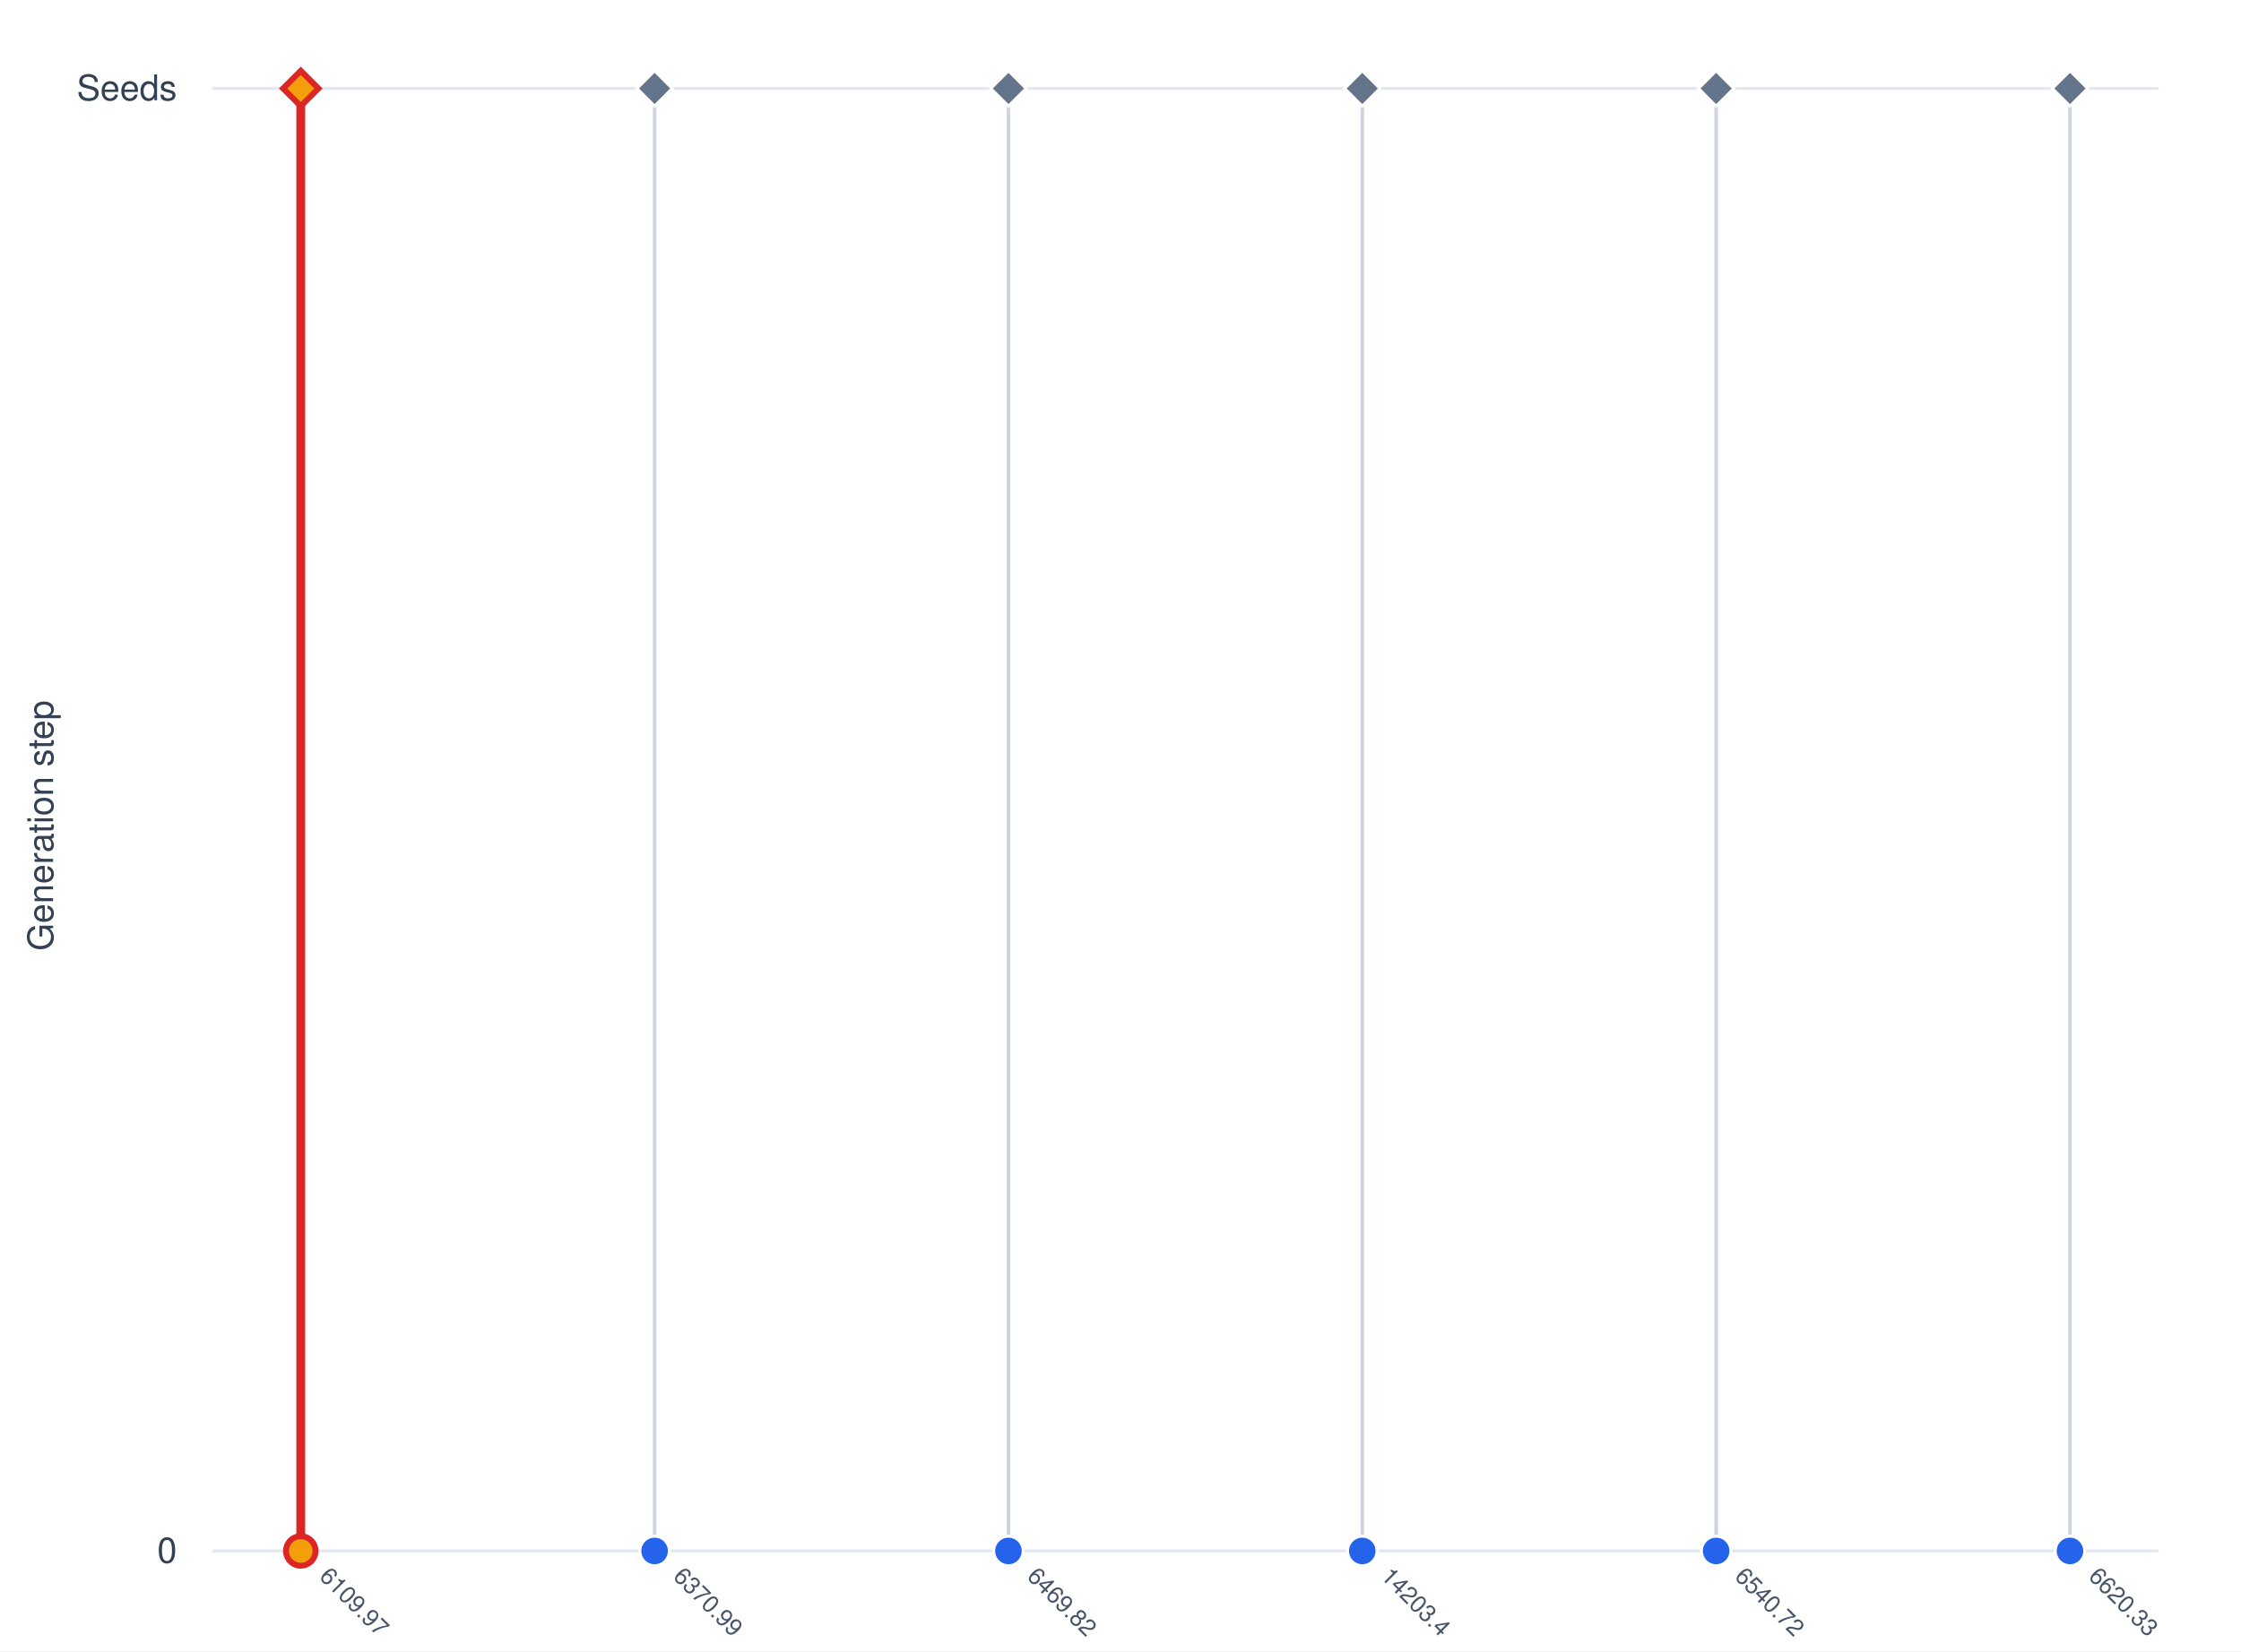
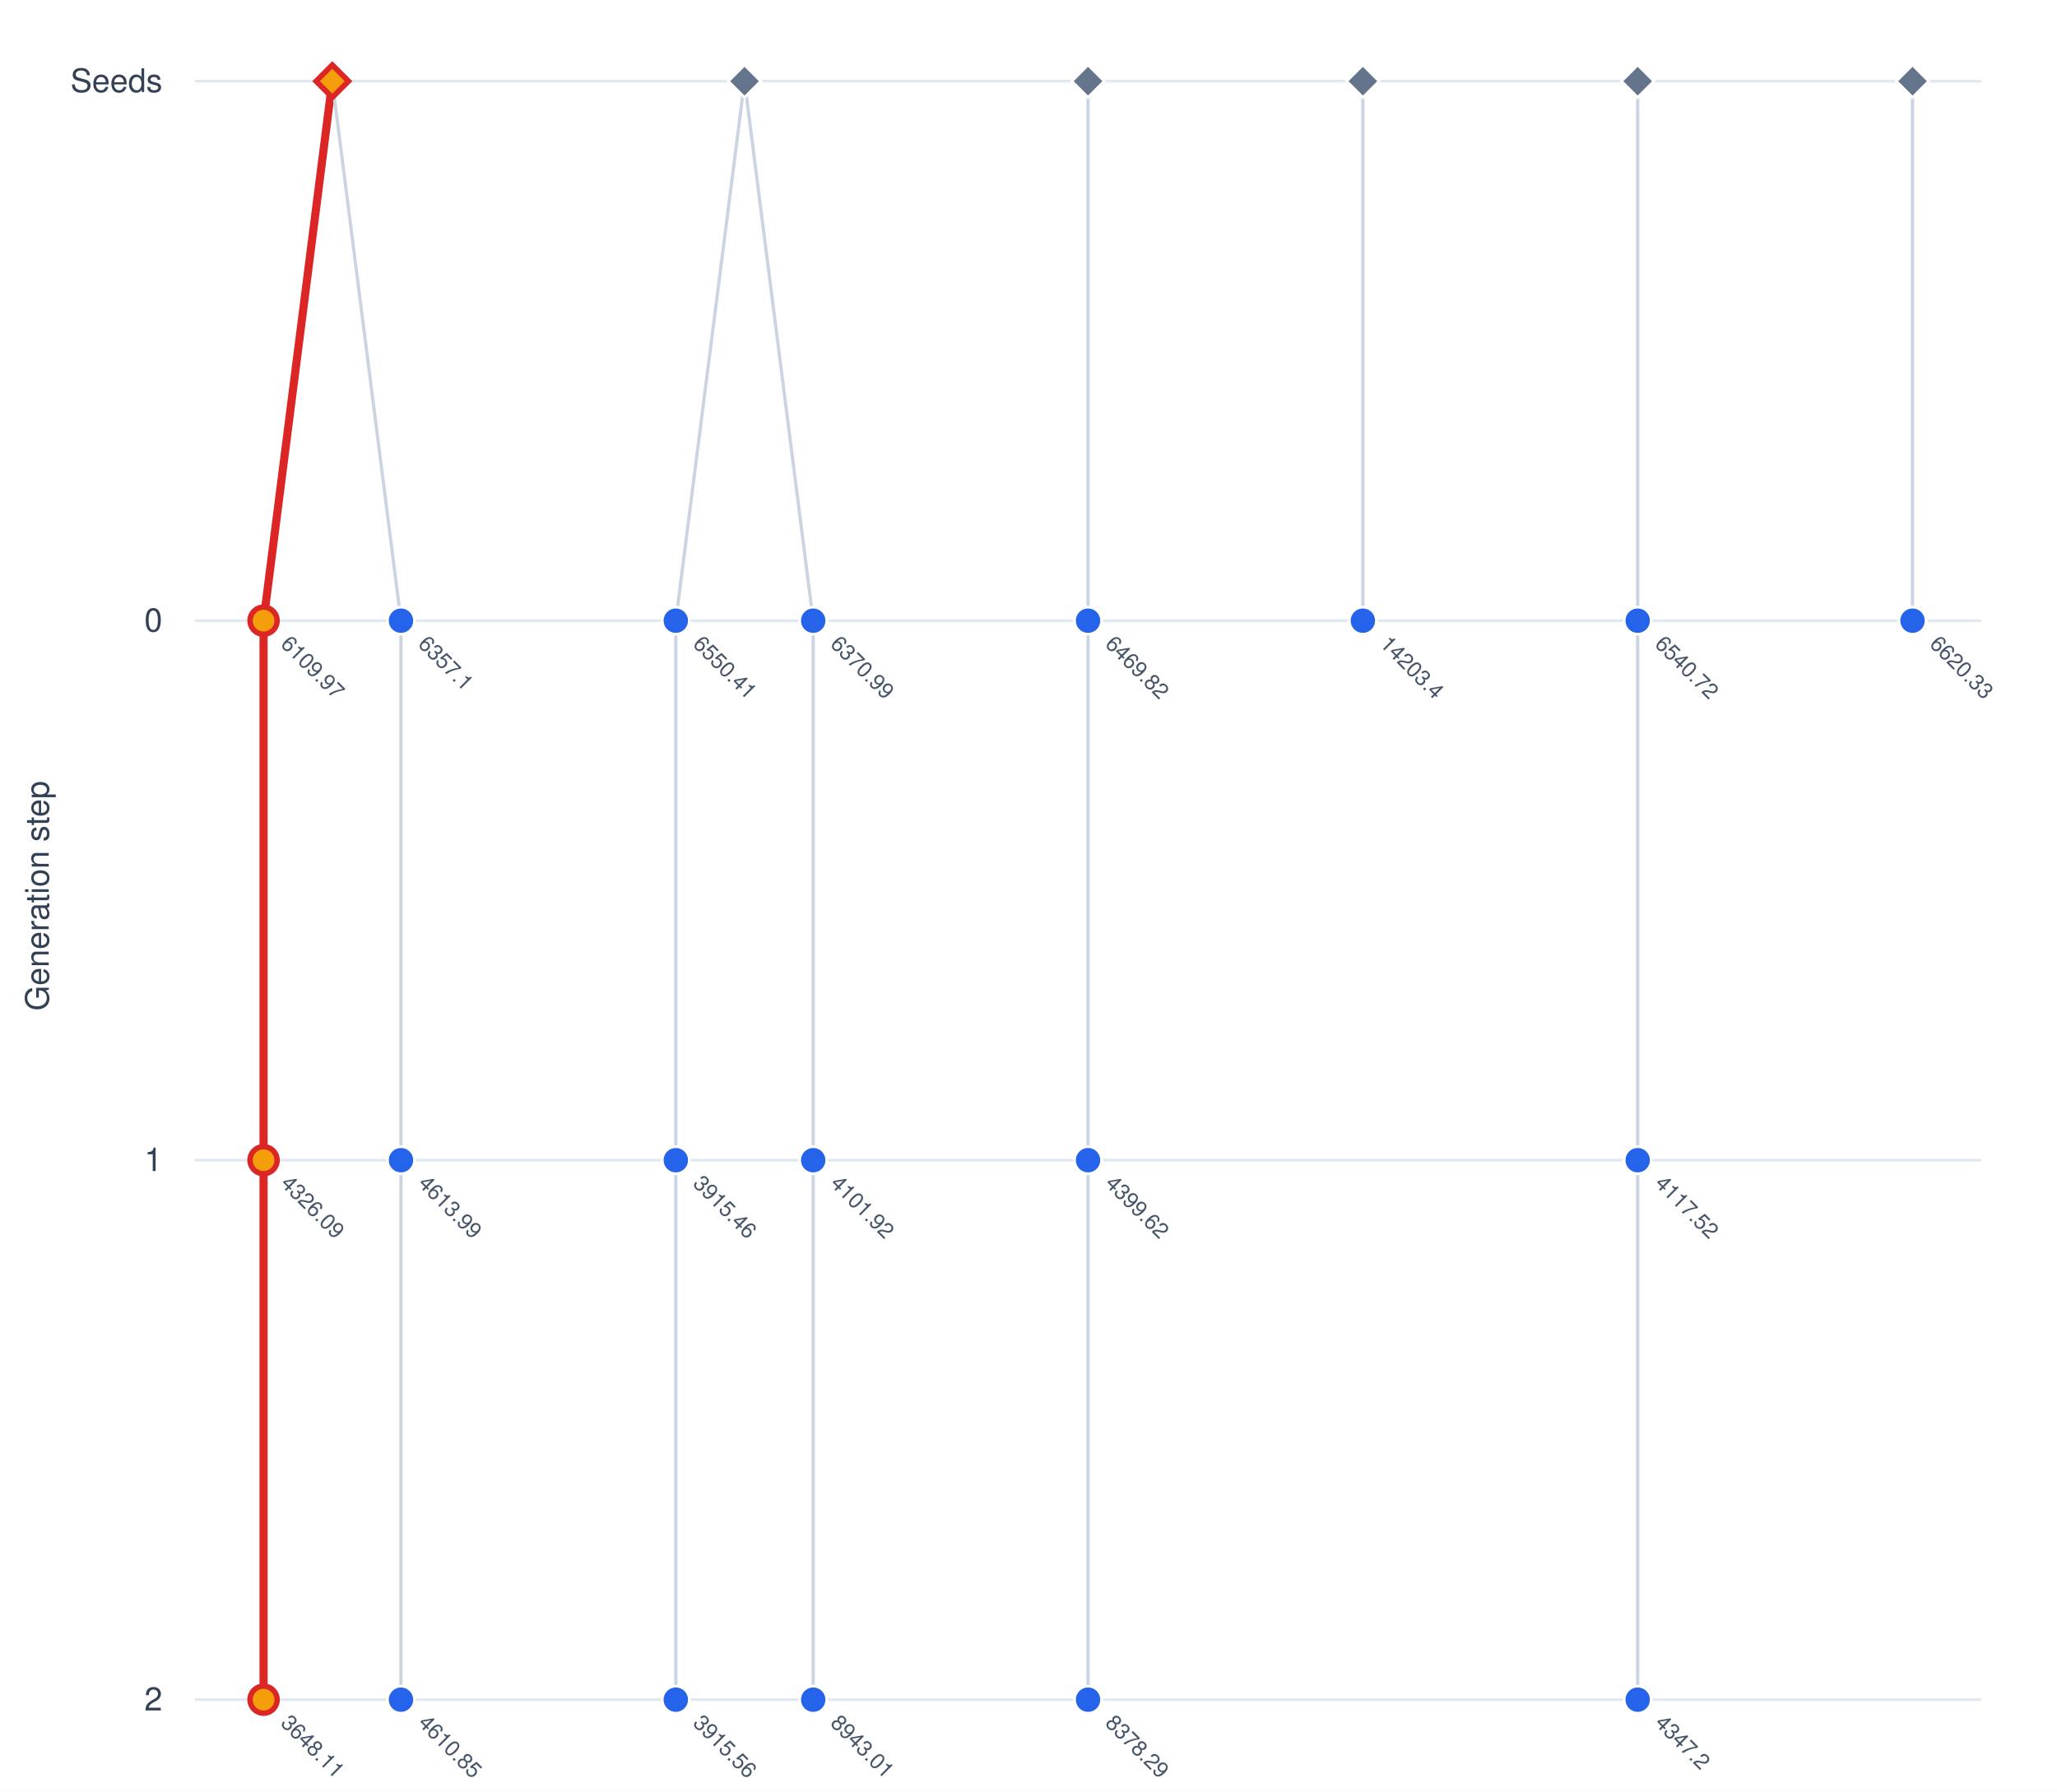
- <svg xmlns="http://www.w3.org/2000/svg" width="760" height="560" viewBox="0 0 760 560">
+ <svg xmlns="http://www.w3.org/2000/svg" width="760" height="662" viewBox="0 0 760 662">
  <rect width="100%" height="100%" fill="white" />
  <g font-family="Helvetica,Arial,sans-serif" font-size="12" fill="#334155">
    <line x1="72" y1="30.00" x2="732" y2="30.00" stroke="#e2e8f0" stroke-width="1" />
    <text x="60" y="34.00" text-anchor="end">Seeds</text>
-     <line x1="72" y1="526.00" x2="732" y2="526.00" stroke="#e2e8f0" stroke-width="1" />
-     <text x="60" y="530.00" text-anchor="end">0</text>
-     <line x1="102.00" y1="30.00" x2="102.00" y2="526.00" stroke="#dc2626" stroke-width="3" />
-     <line x1="222.00" y1="30.00" x2="222.00" y2="526.00" stroke="#cbd5e1" stroke-width="1.2" />
-     <line x1="342.00" y1="30.00" x2="342.00" y2="526.00" stroke="#cbd5e1" stroke-width="1.2" />
-     <line x1="462.00" y1="30.00" x2="462.00" y2="526.00" stroke="#cbd5e1" stroke-width="1.2" />
-     <line x1="582.00" y1="30.00" x2="582.00" y2="526.00" stroke="#cbd5e1" stroke-width="1.2" />
-     <line x1="702.00" y1="30.00" x2="702.00" y2="526.00" stroke="#cbd5e1" stroke-width="1.2" />
-     <polygon points="102.00,24.00 108.00,30.00 102.00,36.00 96.00,30.00" fill="#f59e0b" stroke="#dc2626" stroke-width="2" />
-     <circle cx="342.00" cy="526.00" r="5" fill="#2563eb" stroke="white" stroke-width="1" />
-     <text x="348.00" y="535.00" font-size="8" fill="#475569" transform="rotate(45 348.00 535.00)">6469.82</text>
-     <circle cx="222.00" cy="526.00" r="5" fill="#2563eb" stroke="white" stroke-width="1" />
-     <text x="228.00" y="535.00" font-size="8" fill="#475569" transform="rotate(45 228.00 535.00)">6370.99</text>
-     <circle cx="702.00" cy="526.00" r="5" fill="#2563eb" stroke="white" stroke-width="1" />
-     <text x="708.00" y="535.00" font-size="8" fill="#475569" transform="rotate(45 708.00 535.00)">6620.33</text>
-     <polygon points="222.00,24.00 228.00,30.00 222.00,36.00 216.00,30.00" fill="#64748b" stroke="white" stroke-width="1" />
-     <circle cx="462.00" cy="526.00" r="5" fill="#2563eb" stroke="white" stroke-width="1" />
-     <text x="468.00" y="535.00" font-size="8" fill="#475569" transform="rotate(45 468.00 535.00)">14203.4</text>
-     <polygon points="342.00,24.00 348.00,30.00 342.00,36.00 336.00,30.00" fill="#64748b" stroke="white" stroke-width="1" />
-     <circle cx="582.00" cy="526.00" r="5" fill="#2563eb" stroke="white" stroke-width="1" />
-     <text x="588.00" y="535.00" font-size="8" fill="#475569" transform="rotate(45 588.00 535.00)">6540.72</text>
-     <circle cx="102.00" cy="526.00" r="5" fill="#f59e0b" stroke="#dc2626" stroke-width="2" />
-     <text x="108.00" y="535.00" font-size="8" fill="#475569" transform="rotate(45 108.00 535.00)">6109.97</text>
-     <polygon points="462.00,24.00 468.00,30.00 462.00,36.00 456.00,30.00" fill="#64748b" stroke="white" stroke-width="1" />
-     <polygon points="582.00,24.00 588.00,30.00 582.00,36.00 576.00,30.00" fill="#64748b" stroke="white" stroke-width="1" />
-     <polygon points="702.00,24.00 708.00,30.00 702.00,36.00 696.00,30.00" fill="#64748b" stroke="white" stroke-width="1" />
-     <text x="18" y="280.00" text-anchor="middle" transform="rotate(-90 18 280.00)">Generation step</text>
+     <line x1="72" y1="229.33" x2="732" y2="229.33" stroke="#e2e8f0" stroke-width="1" />
+     <text x="60" y="233.33" text-anchor="end">0</text>
+     <line x1="72" y1="428.67" x2="732" y2="428.67" stroke="#e2e8f0" stroke-width="1" />
+     <text x="60" y="432.67" text-anchor="end">1</text>
+     <line x1="72" y1="628.00" x2="732" y2="628.00" stroke="#e2e8f0" stroke-width="1" />
+     <text x="60" y="632.00" text-anchor="end">2</text>
+     <line x1="300.46" y1="428.67" x2="300.46" y2="628.00" stroke="#cbd5e1" stroke-width="1.2" />
+     <line x1="148.15" y1="428.67" x2="148.15" y2="628.00" stroke="#cbd5e1" stroke-width="1.2" />
+     <line x1="249.69" y1="229.33" x2="249.69" y2="428.67" stroke="#cbd5e1" stroke-width="1.2" />
+     <line x1="97.38" y1="428.67" x2="97.38" y2="628.00" stroke="#dc2626" stroke-width="3" />
+     <line x1="249.69" y1="428.67" x2="249.69" y2="628.00" stroke="#cbd5e1" stroke-width="1.2" />
+     <line x1="122.77" y1="30.00" x2="97.38" y2="229.33" stroke="#dc2626" stroke-width="3" />
+     <line x1="122.77" y1="30.00" x2="148.15" y2="229.33" stroke="#cbd5e1" stroke-width="1.2" />
+     <line x1="402.00" y1="229.33" x2="402.00" y2="428.67" stroke="#cbd5e1" stroke-width="1.2" />
+     <line x1="300.46" y1="229.33" x2="300.46" y2="428.67" stroke="#cbd5e1" stroke-width="1.2" />
+     <line x1="605.08" y1="428.67" x2="605.08" y2="628.00" stroke="#cbd5e1" stroke-width="1.2" />
+     <line x1="402.00" y1="428.67" x2="402.00" y2="628.00" stroke="#cbd5e1" stroke-width="1.2" />
+     <line x1="275.08" y1="30.00" x2="249.69" y2="229.33" stroke="#cbd5e1" stroke-width="1.2" />
+     <line x1="275.08" y1="30.00" x2="300.46" y2="229.33" stroke="#cbd5e1" stroke-width="1.2" />
+     <line x1="402.00" y1="30.00" x2="402.00" y2="229.33" stroke="#cbd5e1" stroke-width="1.2" />
+     <line x1="605.08" y1="229.33" x2="605.08" y2="428.67" stroke="#cbd5e1" stroke-width="1.2" />
+     <line x1="97.38" y1="229.33" x2="97.38" y2="428.67" stroke="#dc2626" stroke-width="3" />
+     <line x1="503.54" y1="30.00" x2="503.54" y2="229.33" stroke="#cbd5e1" stroke-width="1.2" />
+     <line x1="605.08" y1="30.00" x2="605.08" y2="229.33" stroke="#cbd5e1" stroke-width="1.2" />
+     <line x1="706.62" y1="30.00" x2="706.62" y2="229.33" stroke="#cbd5e1" stroke-width="1.2" />
+     <line x1="148.15" y1="229.33" x2="148.15" y2="428.67" stroke="#cbd5e1" stroke-width="1.2" />
+     <circle cx="300.46" cy="428.67" r="5" fill="#2563eb" stroke="white" stroke-width="1" />
+     <text x="306.46" y="437.67" font-size="8" fill="#475569" transform="rotate(45 306.46 437.67)">4101.92</text>
+     <circle cx="148.15" cy="428.67" r="5" fill="#2563eb" stroke="white" stroke-width="1" />
+     <text x="154.15" y="437.67" font-size="8" fill="#475569" transform="rotate(45 154.15 437.67)">4613.99</text>
+     <circle cx="249.69" cy="229.33" r="5" fill="#2563eb" stroke="white" stroke-width="1" />
+     <text x="255.69" y="238.33" font-size="8" fill="#475569" transform="rotate(45 255.69 238.33)">6550.41</text>
+     <circle cx="97.38" cy="428.67" r="5" fill="#f59e0b" stroke="#dc2626" stroke-width="2" />
+     <text x="103.38" y="437.67" font-size="8" fill="#475569" transform="rotate(45 103.38 437.67)">4326.09</text>
+     <circle cx="249.69" cy="428.67" r="5" fill="#2563eb" stroke="white" stroke-width="1" />
+     <text x="255.69" y="437.67" font-size="8" fill="#475569" transform="rotate(45 255.69 437.67)">3915.46</text>
+     <polygon points="122.77,24.00 128.77,30.00 122.77,36.00 116.77,30.00" fill="#f59e0b" stroke="#dc2626" stroke-width="2" />
+     <circle cx="402.00" cy="229.33" r="5" fill="#2563eb" stroke="white" stroke-width="1" />
+     <text x="408.00" y="238.33" font-size="8" fill="#475569" transform="rotate(45 408.00 238.33)">6469.82</text>
+     <circle cx="300.46" cy="229.33" r="5" fill="#2563eb" stroke="white" stroke-width="1" />
+     <text x="306.46" y="238.33" font-size="8" fill="#475569" transform="rotate(45 306.46 238.33)">6370.99</text>
+     <circle cx="706.62" cy="229.33" r="5" fill="#2563eb" stroke="white" stroke-width="1" />
+     <text x="712.62" y="238.33" font-size="8" fill="#475569" transform="rotate(45 712.62 238.33)">6620.33</text>
+     <circle cx="605.08" cy="428.67" r="5" fill="#2563eb" stroke="white" stroke-width="1" />
+     <text x="611.08" y="437.67" font-size="8" fill="#475569" transform="rotate(45 611.08 437.67)">4117.52</text>
+     <circle cx="402.00" cy="428.67" r="5" fill="#2563eb" stroke="white" stroke-width="1" />
+     <text x="408.00" y="437.67" font-size="8" fill="#475569" transform="rotate(45 408.00 437.67)">4399.62</text>
+     <polygon points="275.08,24.00 281.08,30.00 275.08,36.00 269.08,30.00" fill="#64748b" stroke="white" stroke-width="1" />
+     <circle cx="503.54" cy="229.33" r="5" fill="#2563eb" stroke="white" stroke-width="1" />
+     <text x="509.54" y="238.33" font-size="8" fill="#475569" transform="rotate(45 509.54 238.33)">14203.4</text>
+     <polygon points="402.00,24.00 408.00,30.00 402.00,36.00 396.00,30.00" fill="#64748b" stroke="white" stroke-width="1" />
+     <circle cx="97.38" cy="628.00" r="5" fill="#f59e0b" stroke="#dc2626" stroke-width="2" />
+     <text x="103.38" y="637.00" font-size="8" fill="#475569" transform="rotate(45 103.38 637.00)">3648.11</text>
+     <circle cx="605.08" cy="229.33" r="5" fill="#2563eb" stroke="white" stroke-width="1" />
+     <text x="611.08" y="238.33" font-size="8" fill="#475569" transform="rotate(45 611.08 238.33)">6540.72</text>
+     <circle cx="148.15" cy="628.00" r="5" fill="#2563eb" stroke="white" stroke-width="1" />
+     <text x="154.15" y="637.00" font-size="8" fill="#475569" transform="rotate(45 154.15 637.00)">4610.85</text>
+     <circle cx="605.08" cy="628.00" r="5" fill="#2563eb" stroke="white" stroke-width="1" />
+     <text x="611.08" y="637.00" font-size="8" fill="#475569" transform="rotate(45 611.08 637.00)">4347.2</text>
+     <circle cx="97.38" cy="229.33" r="5" fill="#f59e0b" stroke="#dc2626" stroke-width="2" />
+     <text x="103.38" y="238.33" font-size="8" fill="#475569" transform="rotate(45 103.38 238.33)">6109.97</text>
+     <polygon points="503.54,24.00 509.54,30.00 503.54,36.00 497.54,30.00" fill="#64748b" stroke="white" stroke-width="1" />
+     <polygon points="605.08,24.00 611.08,30.00 605.08,36.00 599.08,30.00" fill="#64748b" stroke="white" stroke-width="1" />
+     <circle cx="249.69" cy="628.00" r="5" fill="#2563eb" stroke="white" stroke-width="1" />
+     <text x="255.69" y="637.00" font-size="8" fill="#475569" transform="rotate(45 255.69 637.00)">3915.56</text>
+     <circle cx="402.00" cy="628.00" r="5" fill="#2563eb" stroke="white" stroke-width="1" />
+     <text x="408.00" y="637.00" font-size="8" fill="#475569" transform="rotate(45 408.00 637.00)">8378.29</text>
+     <circle cx="300.46" cy="628.00" r="5" fill="#2563eb" stroke="white" stroke-width="1" />
+     <text x="306.46" y="637.00" font-size="8" fill="#475569" transform="rotate(45 306.46 637.00)">8943.01</text>
+     <polygon points="706.62,24.00 712.62,30.00 706.62,36.00 700.62,30.00" fill="#64748b" stroke="white" stroke-width="1" />
+     <circle cx="148.15" cy="229.33" r="5" fill="#2563eb" stroke="white" stroke-width="1" />
+     <text x="154.15" y="238.33" font-size="8" fill="#475569" transform="rotate(45 154.15 238.33)">6357.1</text>
+     <text x="18" y="331.00" text-anchor="middle" transform="rotate(-90 18 331.00)">Generation step</text>
  </g>
</svg>
